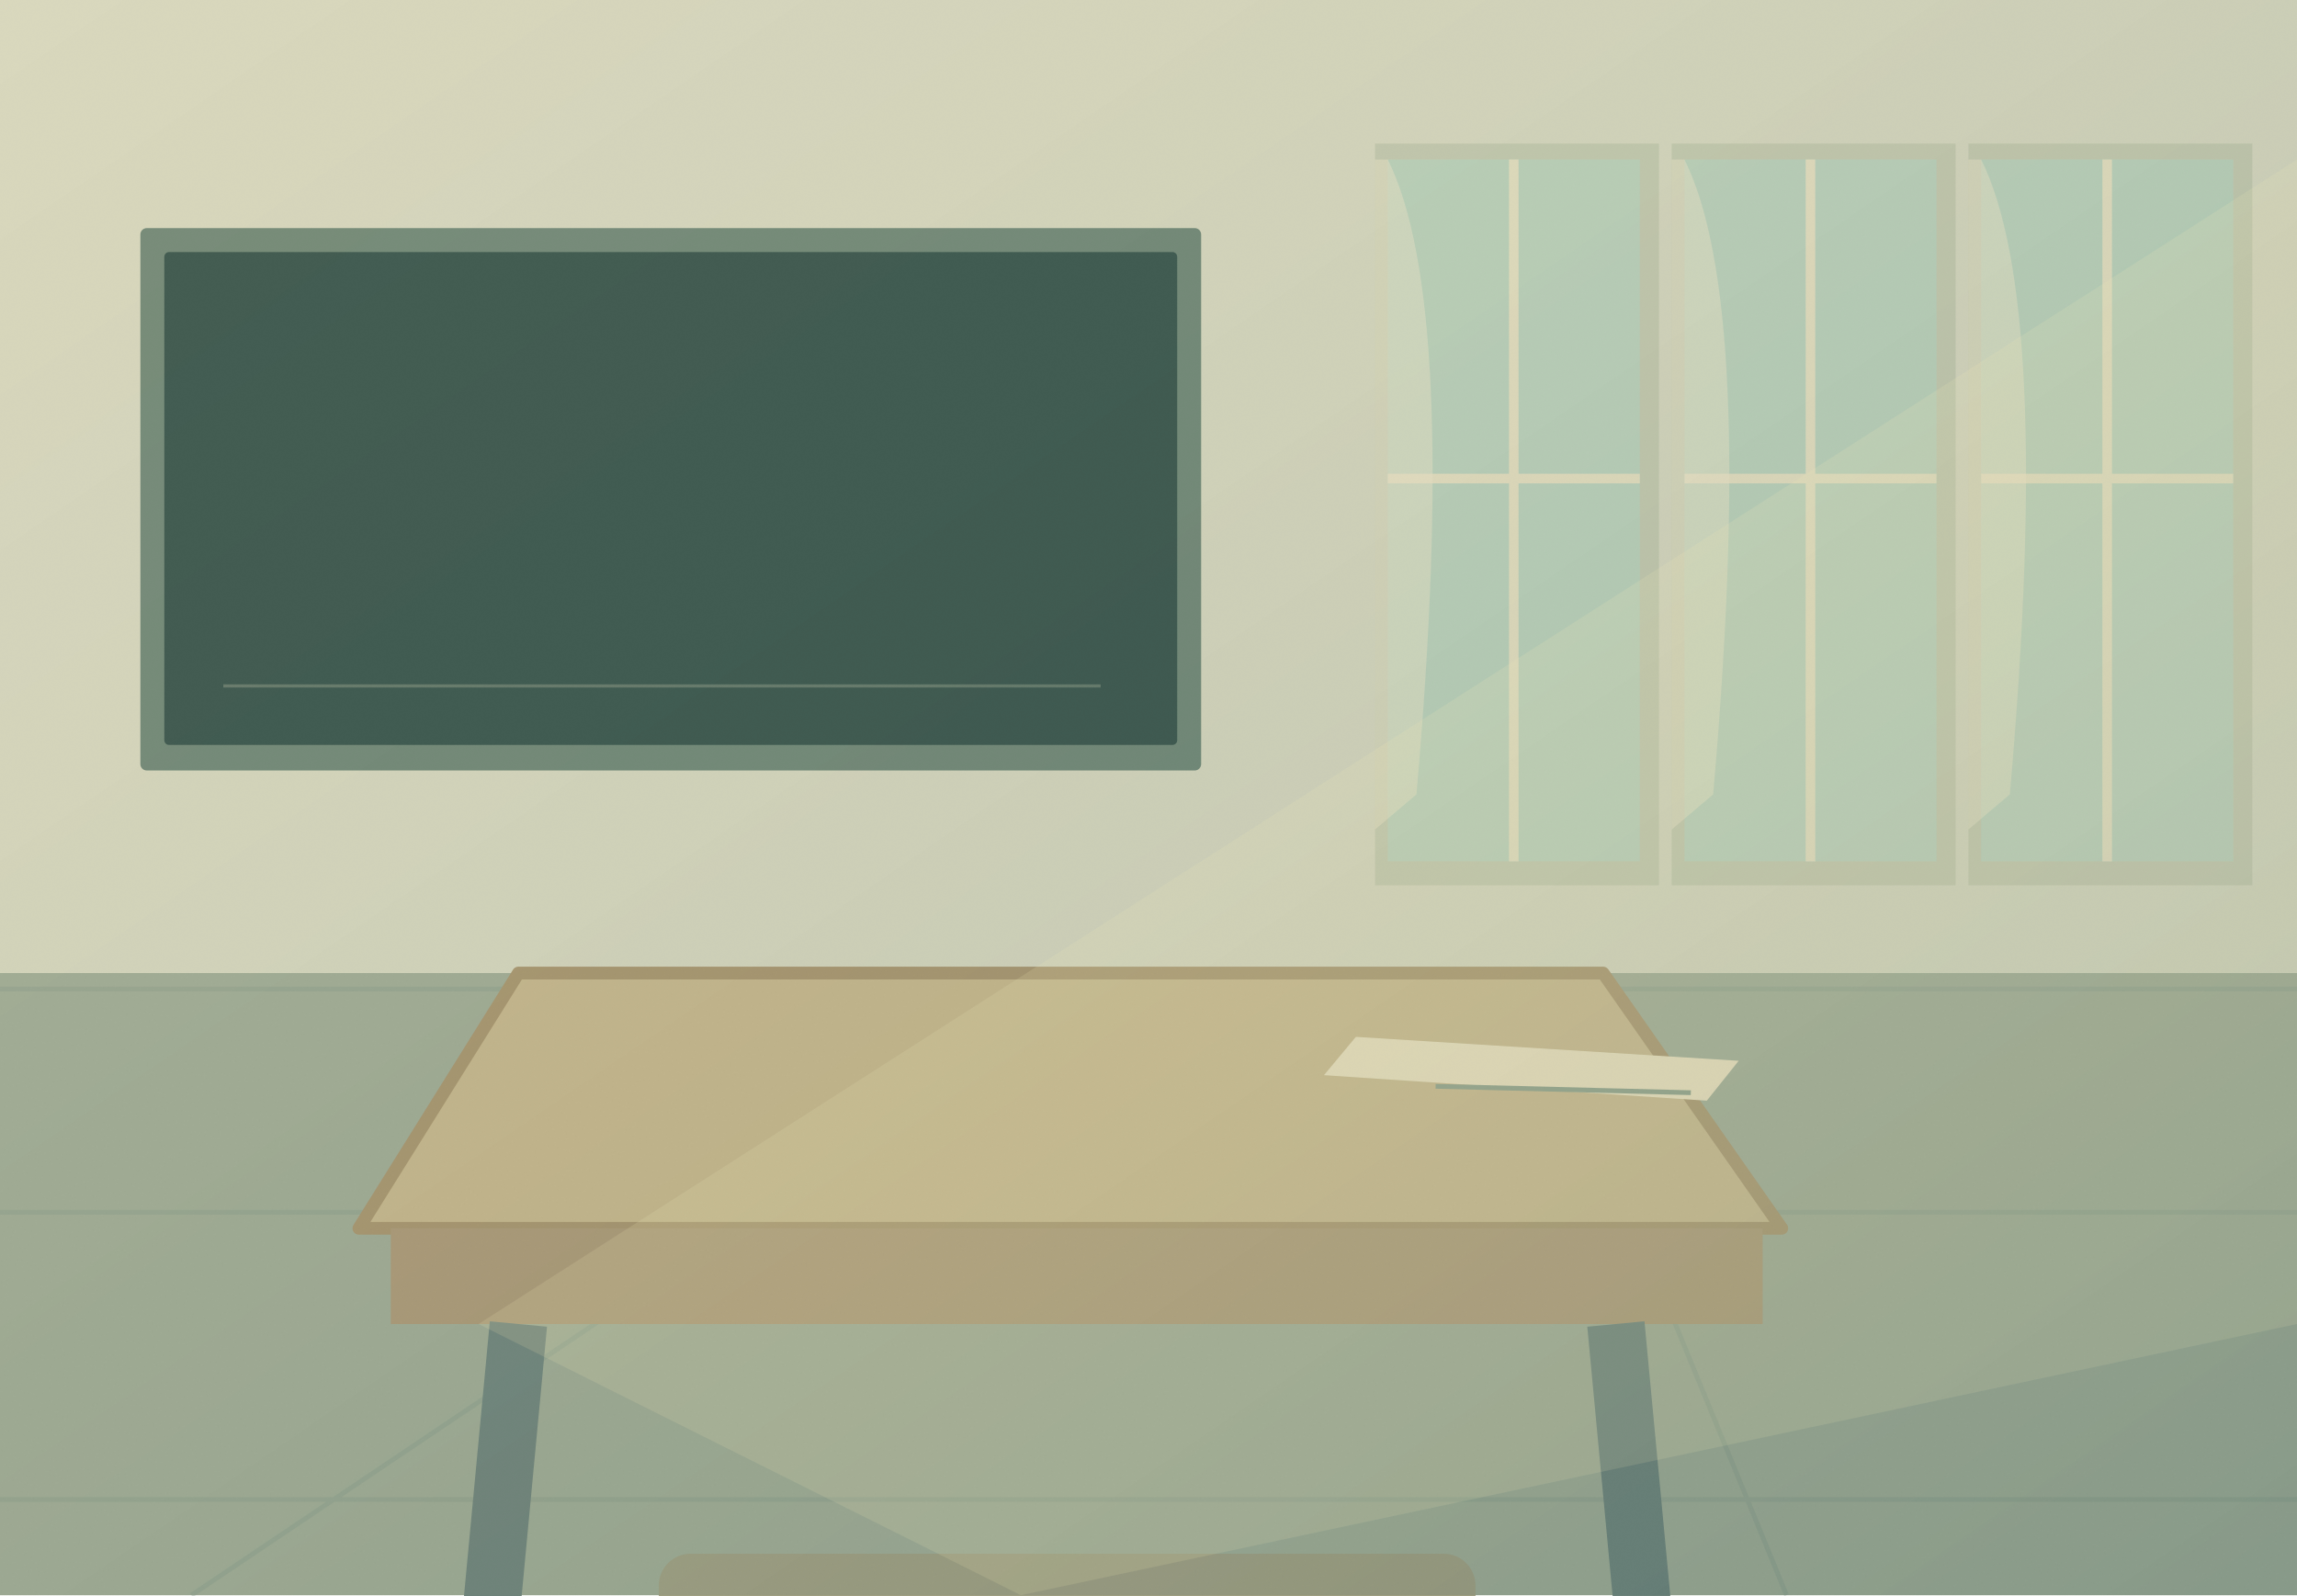
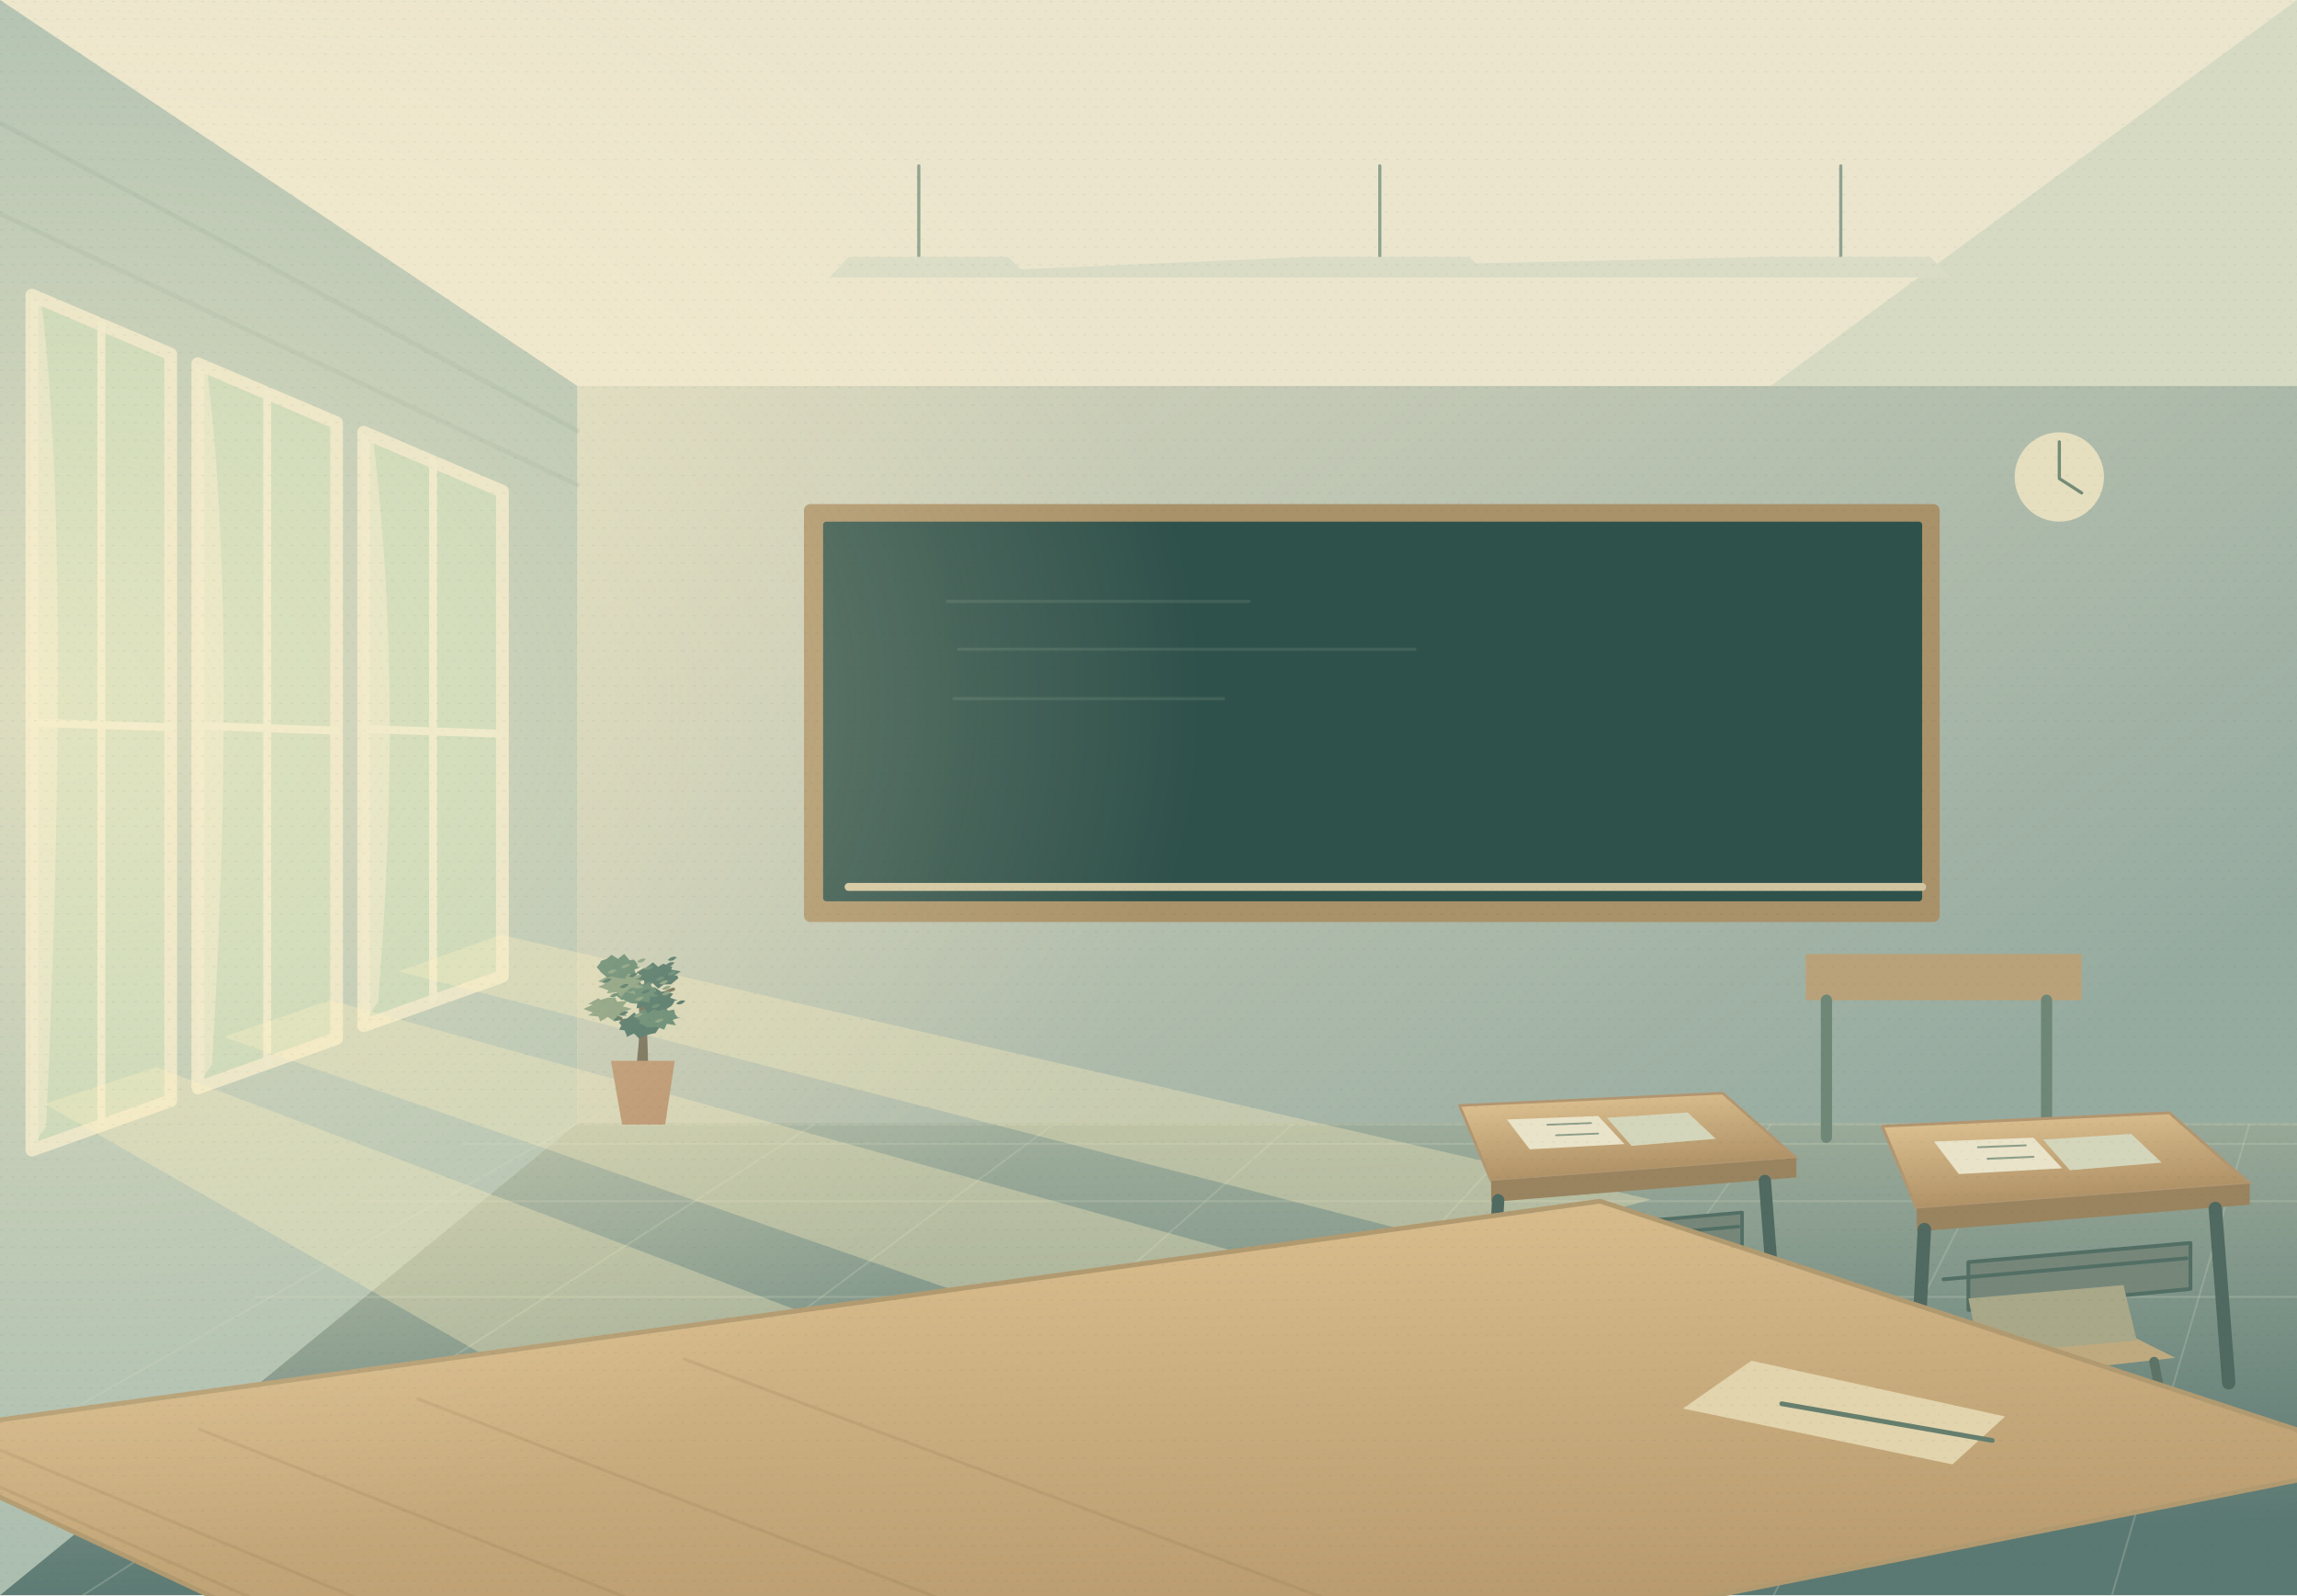
- <svg xmlns="http://www.w3.org/2000/svg" viewBox="0 0 1440 1000">
+ <svg xmlns="http://www.w3.org/2000/svg" viewBox="0 0 1440 1000" role="img">
  <defs>
    <linearGradient id="sky" x2="0" y2="1">
-       <stop stop-color="#abc6ba" />
-       <stop offset=".63" stop-color="#e4dfbd" />
-       <stop offset="1" stop-color="#93aa94" />
+       <stop stop-color="#8faeae" />
+       <stop offset=".58" stop-color="#e6ddc0" />
+       <stop offset="1" stop-color="#bdc8b0" />
    </linearGradient>
-     <linearGradient id="stone" x2="0" y2="1">
-       <stop stop-color="#c7cbb2" />
-       <stop offset="1" stop-color="#829689" />
+     <linearGradient id="sunset" x2=".15" y2="1">
+       <stop stop-color="#698f97" />
+       <stop offset=".5" stop-color="#e1bd9f" />
+       <stop offset="1" stop-color="#f0d6a7" />
    </linearGradient>
-     <pattern id="masonry" width="100" height="55" patternUnits="userSpaceOnUse">
-       <rect width="100" height="55" fill="#a6b09a" />
-       <path d="M0 0H100M0 55H100M50 0V55" stroke="#d0cfb3" stroke-width="2" />
+     <linearGradient id="wall" x2="1" y2=".7">
+       <stop stop-color="#d7d6be" />
+       <stop offset="1" stop-color="#96aba0" />
+     </linearGradient>
+     <linearGradient id="floor" x2=".2" y2="1">
+       <stop stop-color="#a6b3a0" />
+       <stop offset="1" stop-color="#5b7973" />
+     </linearGradient>
+     <linearGradient id="wood" x2=".3" y2="1">
+       <stop stop-color="#e2c695" />
+       <stop offset="1" stop-color="#ad8f64" />
+     </linearGradient>
+     <linearGradient id="night" x2="0" y2="1">
+       <stop stop-color="#183c4b" />
+       <stop offset="1" stop-color="#6f9790" />
+     </linearGradient>
+     <linearGradient id="mist" x2="0" y2="1">
+       <stop stop-color="#eff0dc" stop-opacity="0" />
+       <stop offset="1" stop-color="#e4e8d1" stop-opacity=".7" />
+     </linearGradient>
+     <radialGradient id="light">
+       <stop stop-color="#fff2c9" stop-opacity=".6" />
+       <stop offset="1" stop-color="#fff2c9" stop-opacity="0" />
+     </radialGradient>
+     <pattern id="stone" width="88" height="52" patternUnits="userSpaceOnUse">
+       <rect width="88" height="52" fill="#aab8aa" />
+       <path d="M0 1H88M44 1V26M0 27H88M1 27V52" fill="none" stroke="#dde0c8" stroke-width="1.3" opacity=".65" />
    </pattern>
-     <linearGradient id="wash" x2="1" y2="1">
-       <stop stop-color="#ffe8b0" stop-opacity=".09" />
-       <stop offset="1" stop-color="#1b4b50" stop-opacity=".17" />
-     </linearGradient>
-     <filter id="grain">
-       <feTurbulence type="fractalNoise" baseFrequency=".7" numOctaves="3" stitchTiles="stitch" />
-       <feColorMatrix type="saturate" values="0" />
-       <feComponentTransfer>
-         <feFuncA type="linear" slope=".035" />
-       </feComponentTransfer>
-       <feBlend in="SourceGraphic" mode="multiply" />
+     <pattern id="paper" width="7" height="11" patternUnits="userSpaceOnUse">
+       <path d="M0 1h2M4 7h1" stroke="#243e37" stroke-opacity=".09" stroke-width=".5" />
+     </pattern>
+     <filter id="soft">
+       <feGaussianBlur stdDeviation="12" />
    </filter>
  </defs>
-   <g>
-     <rect x="0" y="0" width="1440" height="1000" rx="0" fill="#d5d6be" />
-     <rect x="0" y="610" width="1440" height="390" rx="0" fill="#9eaa94" />
-     <rect x="88" y="143" width="665" height="340" rx="4" fill="#6b8474" />
-     <rect x="103" y="158" width="635" height="309" rx="3" fill="#314f48" />
-     <path d="M140 430H690" fill="none" stroke="#d5d8ba44" stroke-width="2" stroke-linejoin="round" />
-     <rect x="862" y="90" width="178" height="465" rx="0" fill="#c2c8ae" />
-     <rect x="870" y="100" width="158" height="440" rx="0" fill="#b9d0ba" />
-     <path d="M949 100V540M870 300h158" fill="none" stroke="#e3debf" stroke-width="6" stroke-linejoin="round" />
-     <path d="M870 100Q915 190 888 498L862 520V100Z" fill="#eee6ca77" />
-     <rect x="1048" y="90" width="178" height="465" rx="0" fill="#c2c8ae" />
-     <rect x="1056" y="100" width="158" height="440" rx="0" fill="#b9d0ba" />
-     <path d="M1135 100V540M1056 300h158" fill="none" stroke="#e3debf" stroke-width="6" stroke-linejoin="round" />
-     <path d="M1056 100Q1101 190 1074 498L1048 520V100Z" fill="#eee6ca77" />
-     <rect x="1234" y="90" width="178" height="465" rx="0" fill="#c2c8ae" />
-     <rect x="1242" y="100" width="158" height="440" rx="0" fill="#b9d0ba" />
-     <path d="M1321 100V540M1242 300h158" fill="none" stroke="#e3debf" stroke-width="6" stroke-linejoin="round" />
-     <path d="M1242 100Q1287 190 1260 498L1234 520V100Z" fill="#eee6ca77" />
-     <path d="M0 620L1440 620M0 760H1440M0 940H1440M120 1000L700 610M1120 1000L960 610" fill="none" stroke="#7f958550" stroke-width="3" stroke-linejoin="round" />
-     <g transform="translate(325 610) scale(4)">
-       <path d="M0 0L170 0 198 40H-25Z" fill="#c6b68b" stroke="#a6936c" stroke-width="2" stroke-linejoin="round" />
-       <rect x="-20" y="40" width="215" height="15" rx="0" fill="#ab9875" />
-       <path d="M0 55L-8 140M172 55L180 140" fill="none" stroke="#6d827a" stroke-width="9" stroke-linejoin="round" />
-       <rect x="22" y="91" width="128" height="52" rx="5" fill="#9f9e81" />
-       <rect x="30" y="148" width="114" height="12" rx="3" fill="#b3a982" />
+   <rect x="0" y="0" width="1440" height="1000" rx="0" fill="#d6dac2" />
+   <path d="M0 0H1440L1110 242H362Z" fill="#ebe5cd" />
+   <path d="M0 0L362 242V704L0 1000Z" fill="#acbeb0" />
+   <path d="M362 242H1440V704H362Z" fill="url(#wall)" />
+   <path d="M0 77L362 270M0 134L362 304" fill="none" stroke="#849f9144" stroke-width="3" stroke-linecap="round" stroke-linejoin="round" />
+   <rect x="504" y="316" width="712" height="262" rx="4" fill="#a99169" />
+   <rect x="516" y="327" width="689" height="238" rx="2" fill="#2f514b" />
+   <path d="M532 556H1205" fill="none" stroke="#d0c5a0" stroke-width="5" stroke-linecap="round" stroke-linejoin="round" />
+   <path d="M594 377h189M601 407h286M598 438h169" fill="none" stroke="#b8cab022" stroke-width="2" stroke-linecap="round" stroke-linejoin="round" />
+   <ellipse cx="1291" cy="299" rx="28" ry="28" fill="#e5dfbf" />
+   <path d="M1291 277v23l14 9" fill="none" stroke="#748b77" stroke-width="2" stroke-linecap="round" stroke-linejoin="round" />
+   <path d="M20 185L107 222V690L20 721Z" fill="#b9d0b4" stroke="#e4e1c8" stroke-width="8" stroke-linecap="round" stroke-linejoin="round" />
+   <path d="M63.5 203V705M20 453l87 3" fill="none" stroke="#e6e5cb" stroke-width="5" stroke-linecap="round" stroke-linejoin="round" />
+   <path d="M26 190Q45 345 29 706L19 721V185Z" fill="#e8e5cda6" />
+   <path d="M124 228L211 265V651L124 682Z" fill="#b9d0b4" stroke="#e4e1c8" stroke-width="8" stroke-linecap="round" stroke-linejoin="round" />
+   <path d="M167.5 246V666M124 455l87 3" fill="none" stroke="#e6e5cb" stroke-width="5" stroke-linecap="round" stroke-linejoin="round" />
+   <path d="M130 233Q149 388 133 667L123 682V228Z" fill="#e8e5cda6" />
+   <path d="M228 271L315 308V612L228 643Z" fill="#b9d0b4" stroke="#e4e1c8" stroke-width="8" stroke-linecap="round" stroke-linejoin="round" />
+   <path d="M271.5 289V627M228 457l87 3" fill="none" stroke="#e6e5cb" stroke-width="5" stroke-linecap="round" stroke-linejoin="round" />
+   <path d="M234 276Q253 431 237 628L227 643V271Z" fill="#e8e5cda6" />
+   <path d="M0 1000L362 704H1440V1000Z" fill="url(#floor)" />
+   <path d="M360 705L-160 1000" fill="none" stroke="#cad2bb44" stroke-width="1.2" stroke-linecap="round" stroke-linejoin="round" />
+   <path d="M510 705L52 1000" fill="none" stroke="#cad2bb44" stroke-width="1.2" stroke-linecap="round" stroke-linejoin="round" />
+   <path d="M660 705L264 1000" fill="none" stroke="#cad2bb44" stroke-width="1.2" stroke-linecap="round" stroke-linejoin="round" />
+   <path d="M810 705L476 1000" fill="none" stroke="#cad2bb44" stroke-width="1.2" stroke-linecap="round" stroke-linejoin="round" />
+   <path d="M960 705L688 1000" fill="none" stroke="#cad2bb44" stroke-width="1.2" stroke-linecap="round" stroke-linejoin="round" />
+   <path d="M1110 705L900 1000" fill="none" stroke="#cad2bb44" stroke-width="1.2" stroke-linecap="round" stroke-linejoin="round" />
+   <path d="M1260 705L1112 1000" fill="none" stroke="#cad2bb44" stroke-width="1.2" stroke-linecap="round" stroke-linejoin="round" />
+   <path d="M1410 705L1324 1000" fill="none" stroke="#cad2bb44" stroke-width="1.2" stroke-linecap="round" stroke-linejoin="round" />
+   <path d="M1560 705L1536 1000" fill="none" stroke="#cad2bb44" stroke-width="1.2" stroke-linecap="round" stroke-linejoin="round" />
+   <path d="M355 705H1440" fill="none" stroke="#cad2bb44" stroke-width="1.2" stroke-linecap="round" stroke-linejoin="round" />
+   <path d="M290 717H1440" fill="none" stroke="#cad2bb44" stroke-width="1.2" stroke-linecap="round" stroke-linejoin="round" />
+   <path d="M225 753H1440" fill="none" stroke="#cad2bb44" stroke-width="1.2" stroke-linecap="round" stroke-linejoin="round" />
+   <path d="M160 813H1440" fill="none" stroke="#cad2bb44" stroke-width="1.2" stroke-linecap="round" stroke-linejoin="round" />
+   <path d="M95 897H1440" fill="none" stroke="#cad2bb44" stroke-width="1.2" stroke-linecap="round" stroke-linejoin="round" />
+   <path d="M30 1005H1440" fill="none" stroke="#cad2bb44" stroke-width="1.2" stroke-linecap="round" stroke-linejoin="round" />
+   <path d="M28 692L98 669 612 864 444 930ZM140 650L207 627 848 805 702 845ZM250 609L314 586 1035 752 923 782Z" fill="#fff0bf55" />
+   <rect x="1132" y="598" width="173" height="29" rx="0" fill="#b9a27a" />
+   <path d="M1145 627v86M1283 627v86" fill="none" stroke="#6f8777" stroke-width="7" stroke-linecap="round" stroke-linejoin="round" />
+   <g transform="translate(401 676) scale(0.6)">
+     <g transform="translate(0 0) scale(0.38)">
+       <path d="M-16 30C-4-85 11-161-14-275L-2-278C28-171 18-90 27 30Z" fill="#645f4c" />
+       <path d="M8-105Q-50-175-99-185M7-169Q52-234 93-245M6-217L-42-287" fill="none" stroke="#645f4c" stroke-width="9" stroke-linecap="round" stroke-linejoin="round" />
+       <path d="M55.0 -145.0L52.8 -138.0L43.7 -124.4L33.2 -122.3L16.4 -117.9L0.0 -110.2L-16.1 -123.2L-34.4 -114.3L-41.3 -131.7L-56.5 -134.1L-50.2 -145.0L-57.3 -153.9L-39.8 -165.2L-36.0 -163.7L-15.0 -181.1L-0.0 -167.5L14.7 -178.9L36.9 -167.1L37.9 -162.2L60.4 -155.5L46.1 -145.0Z" fill="#3a655c" />
+       <path d="M112.9 -168.0L90.8 -160.8L100.0 -145.7L74.7 -149.9L67.5 -134.0L47.8 -140.8L28.3 -140.1L20.1 -140.5L-2.7 -154.2L2.2 -156.3L-13.8 -168.0L1.4 -179.1L-1.4 -183.7L18.6 -192.1L29.3 -200.0L47.8 -191.7L66.0 -204.0L78.1 -186.0L94.7 -189.3L97.7 -176.2L104.8 -168.0Z" fill="#507b67" />
+       <path d="M-21.9 -191.0L-46.1 -181.8L-34.2 -171.3L-62.2 -171.8L-67.2 -155.1L-87.8 -168.8L-108.4 -156.4L-113.1 -169.7L-142.0 -173.2L-128.7 -180.8L-154.8 -191.0L-128.7 -202.6L-142.0 -204.0L-113.1 -220.6L-108.5 -215.7L-87.8 -221.7L-67.2 -222.2L-62.3 -210.7L-34.1 -213.1L-46.2 -197.8L-21.8 -191.0Z" fill="#789477" />
+       <path d="M97.0 -214.0L90.5 -202.7L87.0 -198.8L70.8 -189.1L58.4 -183.0L40.3 -189.6L21.9 -178.3L10.9 -196.2L-8.6 -192.3L-6.4 -206.1L-21.0 -214.0L-5.6 -224.0L-10.0 -228.5L12.4 -244.2L20.9 -234.9L40.3 -251.1L60.0 -237.9L67.3 -239.6L92.3 -232.7L83.5 -221.7L105.2 -214.0Z" fill="#3a655c" />
+       <path d="M36.5 -237.0L51.2 -225.5L28.3 -224.1L27.6 -206.9L5.2 -213.2L-9.4 -205.2L-24.3 -206.8L-45.6 -216.7L-49.1 -215.2L-67.1 -230.2L-59.3 -237.0L-66.2 -244.7L-50.5 -255.9L-44.0 -262.4L-25.4 -261.2L-9.4 -274.0L6.8 -257.9L24.0 -267.3L34.0 -251.4L43.6 -247.1L45.2 -237.0Z" fill="#507b67" />
+       <path d="M-7.4 -260.0L12.5 -250.4L-15.9 -245.0L-11.6 -230.2L-37.6 -239.0L-50.9 -222.5L-64.2 -236.8L-90.3 -233.6L-85.7 -241.9L-114.5 -252.0L-94.0 -260.0L-114.4 -266.8L-85.9 -282.1L-90.0 -279.5L-64.3 -291.4L-50.9 -290.4L-37.3 -284.9L-12.1 -289.5L-15.1 -273.0L11.4 -271.7L-6.1 -260.0Z" fill="#789477" />
+       <path d="M102.6 -283.0L106.9 -275.6L92.0 -263.5L86.1 -258.5L66.3 -258.0L50.9 -246.6L35.8 -261.9L14.8 -252.4L12.0 -269.0L-8.3 -272.6L3.7 -283.0L-9.1 -291.2L13.3 -304.2L13.4 -301.0L36.8 -319.0L50.9 -306.5L64.9 -315.2L89.2 -306.9L87.1 -298.9L113.3 -294.1L95.2 -283.0Z" fill="#3a655c" />
+       <path d="M3.2 -306.0L-14.5 -299.1L-9.5 -283.7L-31.3 -287.0L-40.8 -273.7L-59.7 -276.6L-78.4 -280.2L-89.1 -277.1L-107.9 -292.8L-108.2 -294.3L-118.3 -306.0L-109.1 -316.6L-106.3 -323.0L-90.8 -328.3L-77.2 -339.7L-59.7 -328.6L-42.5 -342.1L-27.5 -324.6L-15.5 -326.4L-6.6 -314.8L-6.1 -306.0Z" fill="#507b67" />
+       <path d="M0 -150q12-13 25-8q-11 14-25 8Z" fill="#507b67" />
+       <path d="M41.203 -155q12-13 25-8q-11 14-25 8Z" fill="#789477" />
+       <path d="M-71.724 -160q12-13 25-8q-11 14-25 8Z" fill="#3a655c" />
+       <path d="M65.874 -165q12-13 25-8q-11 14-25 8Z" fill="#507b67" />
+       <path d="M-16.387 -170q12-13 25-8q-11 14-25 8Z" fill="#789477" />
+       <path d="M-56.34 -175q12-13 25-8q-11 14-25 8Z" fill="#3a655c" />
+       <path d="M48.283 -180q12-13 25-8q-11 14-25 8Z" fill="#507b67" />
+       <path d="M-54.142 -185q12-13 25-8q-11 14-25 8Z" fill="#789477" />
+       <path d="M24.719 -190q12-13 25-8q-11 14-25 8Z" fill="#3a655c" />
+       <path d="M31.644 -195q12-13 25-8q-11 14-25 8Z" fill="#507b67" />
+       <path d="M-85.124 -200q12-13 25-8q-11 14-25 8Z" fill="#789477" />
+       <path d="M100.2 -205q12-13 25-8q-11 14-25 8Z" fill="#3a655c" />
+       <path d="M-25.089 -210q12-13 25-8q-11 14-25 8Z" fill="#507b67" />
+       <path d="M-13.069 -215q12-13 25-8q-11 14-25 8Z" fill="#789477" />
+       <path d="M58.879 -220q12-13 25-8q-11 14-25 8Z" fill="#3a655c" />
+       <path d="M-82.318 -225q12-13 25-8q-11 14-25 8Z" fill="#507b67" />
+       <path d="M60.62 -230q12-13 25-8q-11 14-25 8Z" fill="#789477" />
+       <path d="M4.273 -235q12-13 25-8q-11 14-25 8Z" fill="#3a655c" />
+       <path d="M-35.246 -240q12-13 25-8q-11 14-25 8Z" fill="#507b67" />
+       <path d="M60.933 -245q12-13 25-8q-11 14-25 8Z" fill="#789477" />
+       <path d="M-55.314 -250q12-13 25-8q-11 14-25 8Z" fill="#3a655c" />
+       <path d="M11.131 -255q12-13 25-8q-11 14-25 8Z" fill="#507b67" />
+       <path d="M53.624 -260q12-13 25-8q-11 14-25 8Z" fill="#789477" />
+       <path d="M-102.42 -265q12-13 25-8q-11 14-25 8Z" fill="#3a655c" />
+       <path d="M43.404 -270q12-13 25-8q-11 14-25 8Z" fill="#507b67" />
+       <path d="M-18.593 -275q12-13 25-8q-11 14-25 8Z" fill="#789477" />
+       <path d="M-30.136 -280q12-13 25-8q-11 14-25 8Z" fill="#3a655c" />
+       <path d="M76.533 -285q12-13 25-8q-11 14-25 8Z" fill="#507b67" />
+       <path d="M-88.485 -290q12-13 25-8q-11 14-25 8Z" fill="#789477" />
+       <path d="M48.948 -295q12-13 25-8q-11 14-25 8Z" fill="#3a655c" />
+       <path d="M12.691 -300q12-13 25-8q-11 14-25 8Z" fill="#507b67" />
+       <path d="M-51.271 -305q12-13 25-8q-11 14-25 8Z" fill="#789477" />
+       <path d="M70.974 -310q12-13 25-8q-11 14-25 8Z" fill="#3a655c" />
+       <path d="M-50.901 -315q12-13 25-8q-11 14-25 8Z" fill="#507b67" />
+       <path d="M-7.644 -320q12-13 25-8q-11 14-25 8Z" fill="#789477" />
+       <path d="M76.985 -325q12-13 25-8q-11 14-25 8Z" fill="#3a655c" />
    </g>
-     <path d="M850 650L1090 665 1070 690 830 674Z" fill="#e8dfbe" />
-     <path d="M900 681L1060 685" fill="none" stroke="#8a9d88" stroke-width="3" stroke-linejoin="round" />
-     <path d="M1440 100L1440 830 640 1000 300 830Z" fill="#fff1c127" />
-     <rect x="0" y="0" width="1440" height="1000" rx="0" fill="url(#wash)" />
  </g>
-   <rect width="1440" height="1000" opacity=".32" filter="url(#grain)" fill="transparent" />
+   <path d="M383 665h40l-6 40h-27Z" fill="#b38c68" />
+   <g transform="translate(915 693) scale(1.1)">
+     <path d="M0 0L150-7 192 30 18 43Z" fill="url(#wood)" stroke="#b29670" stroke-width="1.5" stroke-linecap="round" stroke-linejoin="round" />
+     <path d="M18 43L192 30v11L18 55Z" fill="#99845f" />
+     <path d="M22 54L17 146M174 43L181 134" fill="none" stroke="#506961" stroke-width="7" stroke-linecap="round" stroke-linejoin="round" />
+     <path d="M32 80L159 69M45 71L161 61V85L45 96Z" fill="#76877a" stroke="#536f65" stroke-width="2" stroke-linecap="round" stroke-linejoin="round" />
+     <path d="M39 113L125 107 153 121 53 132Z" fill="#bfaa80" />
+     <path d="M49 131L49 169M142 123L149 159" fill="none" stroke="#5d7365" stroke-width="5" stroke-linecap="round" stroke-linejoin="round" />
+     <path d="M45 90L126 83 133 112 51 119Z" fill="#a9a888" />
+     <path d="M27 8L79 6 94 22 40 25Z" fill="#e9e3c9" />
+     <path d="M84 7L130 4 146 19 98 23Z" fill="#d4d6bb" />
+     <path d="M50 11l25-1M55 17l24-1" fill="none" stroke="#8c9d88" stroke-width="1" stroke-linecap="round" stroke-linejoin="round" />
+   </g>
+   <g transform="translate(1180 706) scale(1.2)">
+     <path d="M0 0L150-7 192 30 18 43Z" fill="url(#wood)" stroke="#b29670" stroke-width="1.5" stroke-linecap="round" stroke-linejoin="round" />
+     <path d="M18 43L192 30v11L18 55Z" fill="#99845f" />
+     <path d="M22 54L17 146M174 43L181 134" fill="none" stroke="#506961" stroke-width="7" stroke-linecap="round" stroke-linejoin="round" />
+     <path d="M32 80L159 69M45 71L161 61V85L45 96Z" fill="#76877a" stroke="#536f65" stroke-width="2" stroke-linecap="round" stroke-linejoin="round" />
+     <path d="M39 113L125 107 153 121 53 132Z" fill="#bfaa80" />
+     <path d="M49 131L49 169M142 123L149 159" fill="none" stroke="#5d7365" stroke-width="5" stroke-linecap="round" stroke-linejoin="round" />
+     <path d="M45 90L126 83 133 112 51 119Z" fill="#a9a888" />
+     <path d="M27 8L79 6 94 22 40 25Z" fill="#e9e3c9" />
+     <path d="M84 7L130 4 146 19 98 23Z" fill="#d4d6bb" />
+     <path d="M50 11l25-1M55 17l24-1" fill="none" stroke="#8c9d88" stroke-width="1" stroke-linecap="round" stroke-linejoin="round" />
+   </g>
+   <path d="M-80 901L1003 753 1500 916 412 1132Z" fill="url(#wood)" stroke="#b29a70" stroke-width="3" stroke-linecap="round" stroke-linejoin="round" />
+   <path d="M-64 904L419 1117M0 909L465 1102M125 896L602 1084M262 877L751 1064M429 852L935 1041" fill="none" stroke="#91795433" stroke-width="2" stroke-linecap="round" stroke-linejoin="round" />
+   <path d="M1098 853L1257 888 1224 918 1055 883Z" fill="#e2d4ad" />
+   <path d="M1117 880L1249 903" fill="none" stroke="#667e6e" stroke-width="3" stroke-linecap="round" stroke-linejoin="round" />
+   <path d="M576 104v57" fill="none" stroke="#8fa38f" stroke-width="2" stroke-linecap="round" stroke-linejoin="round" />
+   <path d="M532 161h100l13 13H520Z" fill="#dadcc6" />
+   <path d="M865 104v57" fill="none" stroke="#8fa38f" stroke-width="2" stroke-linecap="round" stroke-linejoin="round" />
+   <path d="M821 161h100l13 13H520Z" fill="#dadcc6" />
+   <path d="M1154 104v57" fill="none" stroke="#8fa38f" stroke-width="2" stroke-linecap="round" stroke-linejoin="round" />
+   <path d="M1110 161h100l13 13H520Z" fill="#dadcc6" />
+   <ellipse cx="20" cy="440" rx="740" ry="540" fill="url(#light)" />
+   <rect x="0" y="0" width="1440" height="1000" rx="0" fill="url(#paper)" />
</svg>
